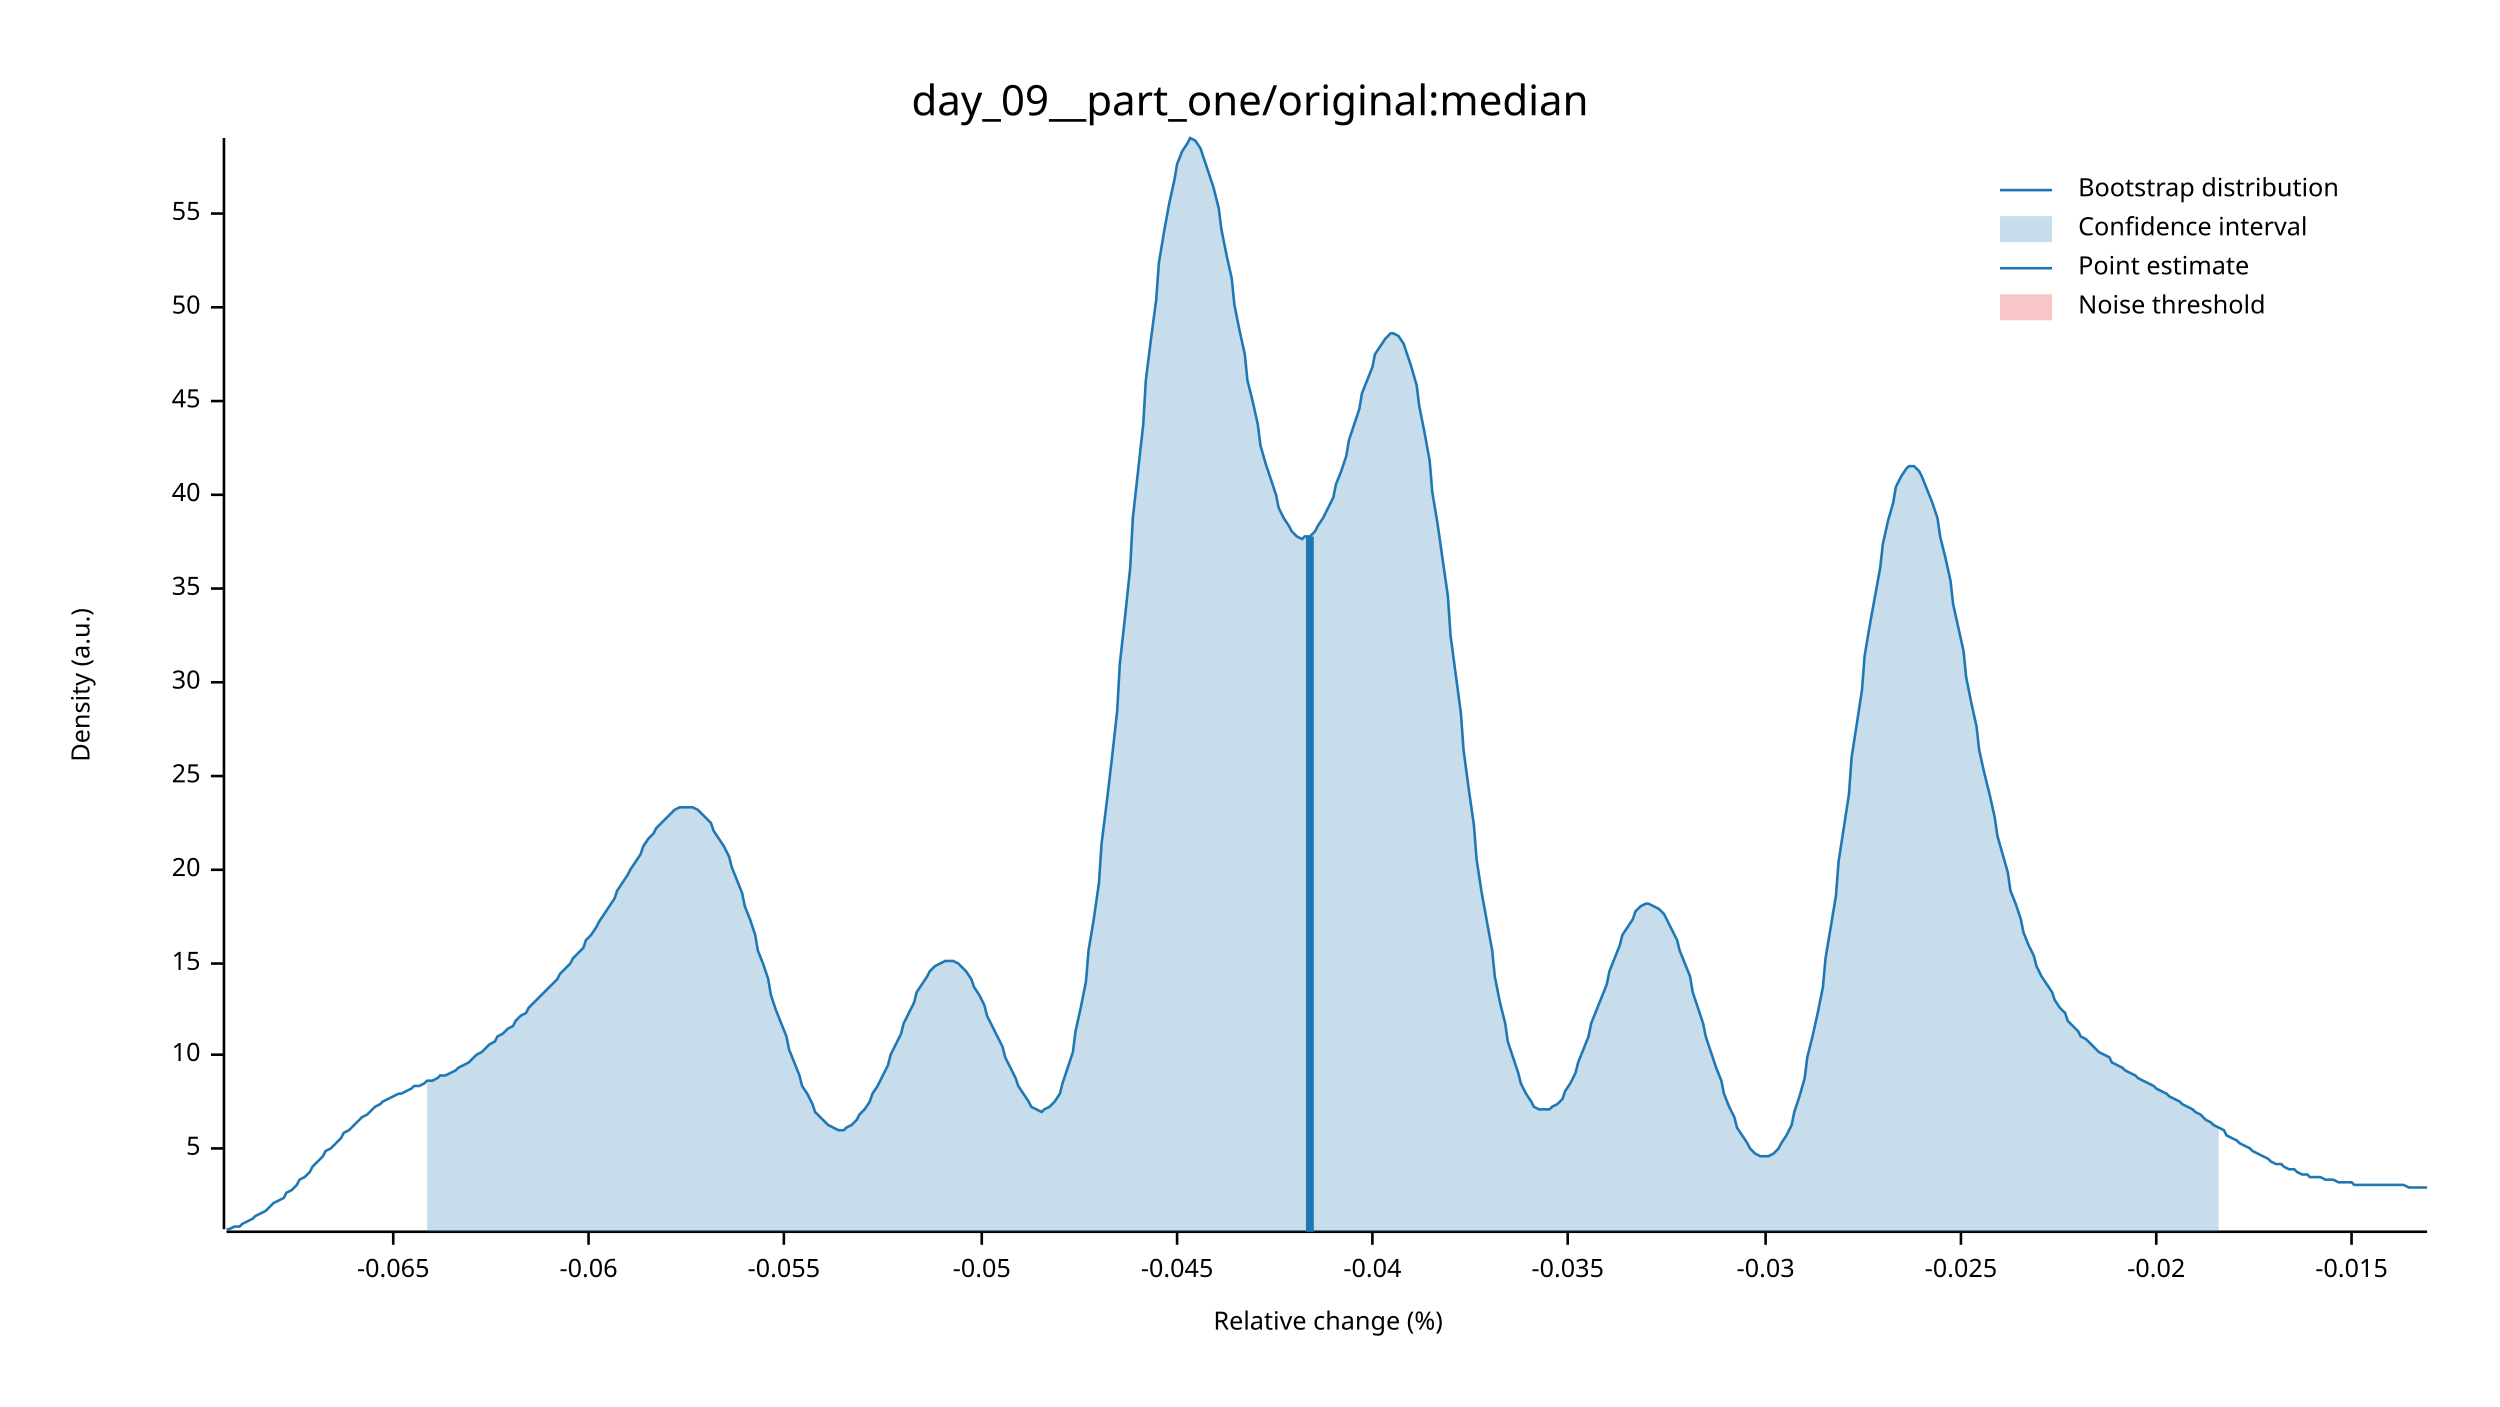
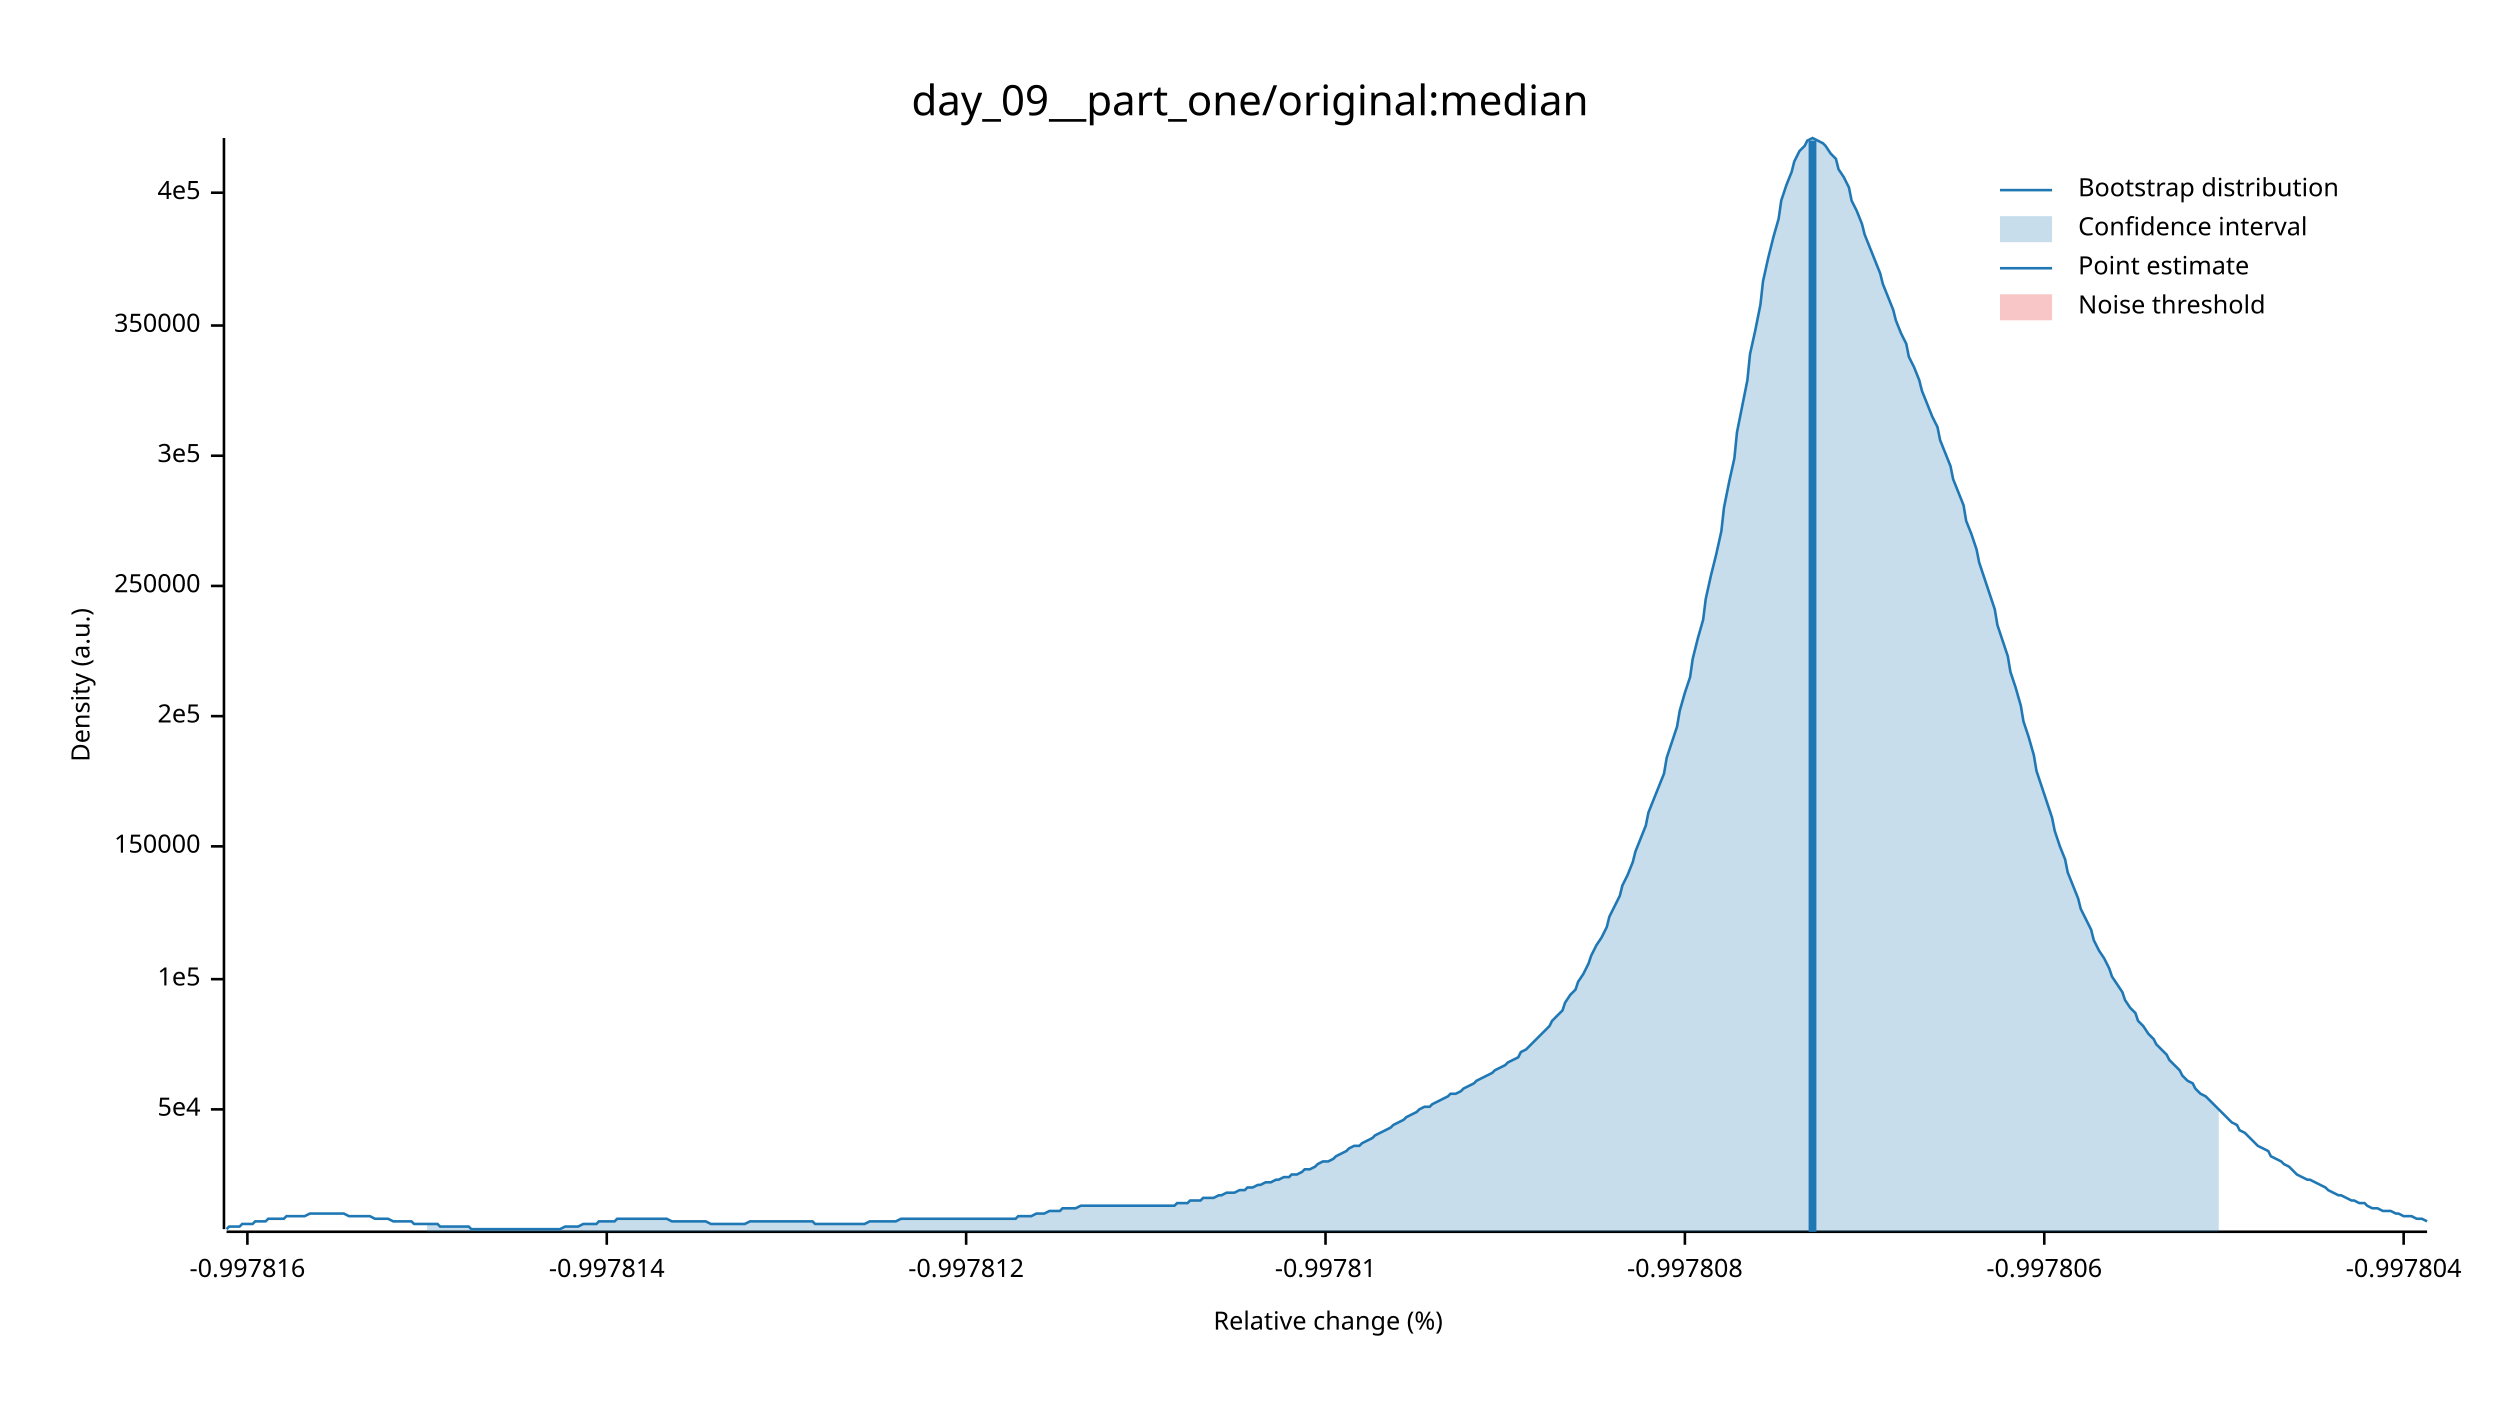
<svg xmlns="http://www.w3.org/2000/svg" width="960" height="540" viewBox="0 0 960 540">
  <text x="480" y="32" dy="0.76em" text-anchor="middle" font-family="sans-serif" font-size="16.129" opacity="1" fill="#000000">
day_09__part_one/original:median
</text>
  <text x="27" y="263" dy="0.76em" text-anchor="middle" font-family="sans-serif" font-size="9.677" opacity="1" fill="#000000" transform="rotate(270, 27, 263)">
Density (a.u.)
</text>
  <text x="510" y="513" dy="-0.5ex" text-anchor="middle" font-family="sans-serif" font-size="9.677" opacity="1" fill="#000000">
Relative change (%)
</text>
  <polyline fill="none" opacity="1" stroke="#000000" stroke-width="1" points="86,53 86,472 " />
-   <text x="77" y="441" dy="0.5ex" text-anchor="end" font-family="sans-serif" font-size="9.677" opacity="1" fill="#000000">
- 5
+   <text x="77" y="426" dy="0.5ex" text-anchor="end" font-family="sans-serif" font-size="9.677" opacity="1" fill="#000000">
+ 5e4
</text>
-   <polyline fill="none" opacity="1" stroke="#000000" stroke-width="1" points="81,441 86,441 " />
-   <text x="77" y="405" dy="0.5ex" text-anchor="end" font-family="sans-serif" font-size="9.677" opacity="1" fill="#000000">
- 10
+   <polyline fill="none" opacity="1" stroke="#000000" stroke-width="1" points="81,426 86,426 " />
+   <text x="77" y="376" dy="0.5ex" text-anchor="end" font-family="sans-serif" font-size="9.677" opacity="1" fill="#000000">
+ 1e5
</text>
-   <polyline fill="none" opacity="1" stroke="#000000" stroke-width="1" points="81,405 86,405 " />
-   <text x="77" y="370" dy="0.5ex" text-anchor="end" font-family="sans-serif" font-size="9.677" opacity="1" fill="#000000">
- 15
+   <polyline fill="none" opacity="1" stroke="#000000" stroke-width="1" points="81,376 86,376 " />
+   <text x="77" y="325" dy="0.5ex" text-anchor="end" font-family="sans-serif" font-size="9.677" opacity="1" fill="#000000">
+ 150000
</text>
-   <polyline fill="none" opacity="1" stroke="#000000" stroke-width="1" points="81,370 86,370 " />
-   <text x="77" y="334" dy="0.5ex" text-anchor="end" font-family="sans-serif" font-size="9.677" opacity="1" fill="#000000">
- 20
+   <polyline fill="none" opacity="1" stroke="#000000" stroke-width="1" points="81,325 86,325 " />
+   <text x="77" y="275" dy="0.5ex" text-anchor="end" font-family="sans-serif" font-size="9.677" opacity="1" fill="#000000">
+ 2e5
</text>
-   <polyline fill="none" opacity="1" stroke="#000000" stroke-width="1" points="81,334 86,334 " />
-   <text x="77" y="298" dy="0.5ex" text-anchor="end" font-family="sans-serif" font-size="9.677" opacity="1" fill="#000000">
- 25
+   <polyline fill="none" opacity="1" stroke="#000000" stroke-width="1" points="81,275 86,275 " />
+   <text x="77" y="225" dy="0.5ex" text-anchor="end" font-family="sans-serif" font-size="9.677" opacity="1" fill="#000000">
+ 250000
</text>
-   <polyline fill="none" opacity="1" stroke="#000000" stroke-width="1" points="81,298 86,298 " />
-   <text x="77" y="262" dy="0.5ex" text-anchor="end" font-family="sans-serif" font-size="9.677" opacity="1" fill="#000000">
- 30
+   <polyline fill="none" opacity="1" stroke="#000000" stroke-width="1" points="81,225 86,225 " />
+   <text x="77" y="175" dy="0.5ex" text-anchor="end" font-family="sans-serif" font-size="9.677" opacity="1" fill="#000000">
+ 3e5
</text>
-   <polyline fill="none" opacity="1" stroke="#000000" stroke-width="1" points="81,262 86,262 " />
-   <text x="77" y="226" dy="0.5ex" text-anchor="end" font-family="sans-serif" font-size="9.677" opacity="1" fill="#000000">
- 35
+   <polyline fill="none" opacity="1" stroke="#000000" stroke-width="1" points="81,175 86,175 " />
+   <text x="77" y="125" dy="0.5ex" text-anchor="end" font-family="sans-serif" font-size="9.677" opacity="1" fill="#000000">
+ 350000
</text>
-   <polyline fill="none" opacity="1" stroke="#000000" stroke-width="1" points="81,226 86,226 " />
-   <text x="77" y="190" dy="0.5ex" text-anchor="end" font-family="sans-serif" font-size="9.677" opacity="1" fill="#000000">
- 40
+   <polyline fill="none" opacity="1" stroke="#000000" stroke-width="1" points="81,125 86,125 " />
+   <text x="77" y="74" dy="0.5ex" text-anchor="end" font-family="sans-serif" font-size="9.677" opacity="1" fill="#000000">
+ 4e5
</text>
-   <polyline fill="none" opacity="1" stroke="#000000" stroke-width="1" points="81,190 86,190 " />
-   <text x="77" y="154" dy="0.5ex" text-anchor="end" font-family="sans-serif" font-size="9.677" opacity="1" fill="#000000">
- 45
+   <polyline fill="none" opacity="1" stroke="#000000" stroke-width="1" points="81,74 86,74 " />
+   <polyline fill="none" opacity="1" stroke="#000000" stroke-width="1" points="87,473 932,473 " />
+   <text x="95" y="483" dy="0.76em" text-anchor="middle" font-family="sans-serif" font-size="9.677" opacity="1" fill="#000000">
+ -0.997816
</text>
-   <polyline fill="none" opacity="1" stroke="#000000" stroke-width="1" points="81,154 86,154 " />
-   <text x="77" y="118" dy="0.5ex" text-anchor="end" font-family="sans-serif" font-size="9.677" opacity="1" fill="#000000">
- 50
+   <polyline fill="none" opacity="1" stroke="#000000" stroke-width="1" points="95,473 95,478 " />
+   <text x="233" y="483" dy="0.76em" text-anchor="middle" font-family="sans-serif" font-size="9.677" opacity="1" fill="#000000">
+ -0.997814
</text>
-   <polyline fill="none" opacity="1" stroke="#000000" stroke-width="1" points="81,118 86,118 " />
-   <text x="77" y="82" dy="0.5ex" text-anchor="end" font-family="sans-serif" font-size="9.677" opacity="1" fill="#000000">
- 55
+   <polyline fill="none" opacity="1" stroke="#000000" stroke-width="1" points="233,473 233,478 " />
+   <text x="371" y="483" dy="0.76em" text-anchor="middle" font-family="sans-serif" font-size="9.677" opacity="1" fill="#000000">
+ -0.997812
</text>
-   <polyline fill="none" opacity="1" stroke="#000000" stroke-width="1" points="81,82 86,82 " />
-   <polyline fill="none" opacity="1" stroke="#000000" stroke-width="1" points="87,473 932,473 " />
-   <text x="151" y="483" dy="0.76em" text-anchor="middle" font-family="sans-serif" font-size="9.677" opacity="1" fill="#000000">
- -0.065
+   <polyline fill="none" opacity="1" stroke="#000000" stroke-width="1" points="371,473 371,478 " />
+   <text x="509" y="483" dy="0.76em" text-anchor="middle" font-family="sans-serif" font-size="9.677" opacity="1" fill="#000000">
+ -0.99781
</text>
-   <polyline fill="none" opacity="1" stroke="#000000" stroke-width="1" points="151,473 151,478 " />
-   <text x="226" y="483" dy="0.76em" text-anchor="middle" font-family="sans-serif" font-size="9.677" opacity="1" fill="#000000">
- -0.06
+   <polyline fill="none" opacity="1" stroke="#000000" stroke-width="1" points="509,473 509,478 " />
+   <text x="647" y="483" dy="0.76em" text-anchor="middle" font-family="sans-serif" font-size="9.677" opacity="1" fill="#000000">
+ -0.997808
</text>
-   <polyline fill="none" opacity="1" stroke="#000000" stroke-width="1" points="226,473 226,478 " />
-   <text x="301" y="483" dy="0.76em" text-anchor="middle" font-family="sans-serif" font-size="9.677" opacity="1" fill="#000000">
- -0.055
+   <polyline fill="none" opacity="1" stroke="#000000" stroke-width="1" points="647,473 647,478 " />
+   <text x="785" y="483" dy="0.76em" text-anchor="middle" font-family="sans-serif" font-size="9.677" opacity="1" fill="#000000">
+ -0.997806
</text>
-   <polyline fill="none" opacity="1" stroke="#000000" stroke-width="1" points="301,473 301,478 " />
-   <text x="377" y="483" dy="0.76em" text-anchor="middle" font-family="sans-serif" font-size="9.677" opacity="1" fill="#000000">
- -0.05
+   <polyline fill="none" opacity="1" stroke="#000000" stroke-width="1" points="785,473 785,478 " />
+   <text x="923" y="483" dy="0.76em" text-anchor="middle" font-family="sans-serif" font-size="9.677" opacity="1" fill="#000000">
+ -0.997804
</text>
-   <polyline fill="none" opacity="1" stroke="#000000" stroke-width="1" points="377,473 377,478 " />
-   <text x="452" y="483" dy="0.76em" text-anchor="middle" font-family="sans-serif" font-size="9.677" opacity="1" fill="#000000">
- -0.045
- </text>
-   <polyline fill="none" opacity="1" stroke="#000000" stroke-width="1" points="452,473 452,478 " />
-   <text x="527" y="483" dy="0.76em" text-anchor="middle" font-family="sans-serif" font-size="9.677" opacity="1" fill="#000000">
- -0.04
- </text>
-   <polyline fill="none" opacity="1" stroke="#000000" stroke-width="1" points="527,473 527,478 " />
-   <text x="602" y="483" dy="0.76em" text-anchor="middle" font-family="sans-serif" font-size="9.677" opacity="1" fill="#000000">
- -0.035
- </text>
-   <polyline fill="none" opacity="1" stroke="#000000" stroke-width="1" points="602,473 602,478 " />
-   <text x="678" y="483" dy="0.76em" text-anchor="middle" font-family="sans-serif" font-size="9.677" opacity="1" fill="#000000">
- -0.03
- </text>
-   <polyline fill="none" opacity="1" stroke="#000000" stroke-width="1" points="678,473 678,478 " />
-   <text x="753" y="483" dy="0.76em" text-anchor="middle" font-family="sans-serif" font-size="9.677" opacity="1" fill="#000000">
- -0.025
- </text>
-   <polyline fill="none" opacity="1" stroke="#000000" stroke-width="1" points="753,473 753,478 " />
-   <text x="828" y="483" dy="0.76em" text-anchor="middle" font-family="sans-serif" font-size="9.677" opacity="1" fill="#000000">
- -0.02
- </text>
-   <polyline fill="none" opacity="1" stroke="#000000" stroke-width="1" points="828,473 828,478 " />
-   <text x="903" y="483" dy="0.76em" text-anchor="middle" font-family="sans-serif" font-size="9.677" opacity="1" fill="#000000">
- -0.015
- </text>
-   <polyline fill="none" opacity="1" stroke="#000000" stroke-width="1" points="903,473 903,478 " />
-   <polyline fill="none" opacity="1" stroke="#1F78B4" stroke-width="1" points="87,472 88,472 90,471 92,471 93,470 95,469 97,468 98,467 100,466 102,465 103,464 105,462 107,461 109,460 110,458 112,457 114,455 115,453 117,452 119,450 120,448 122,446 124,444 125,442 127,441 129,439 131,437 132,435 134,434 136,432 137,431 139,429 141,428 142,427 144,425 146,424 147,423 149,422 151,421 153,420 154,420 156,419 158,418 159,417 161,417 163,416 164,415 166,415 168,414 169,413 171,413 173,412 175,411 176,410 178,409 180,408 181,407 183,405 185,404 186,403 188,401 190,400 191,398 193,397 195,395 197,394 198,392 200,390 202,389 203,387 205,385 207,383 208,382 210,380 212,378 214,376 215,374 217,372 219,370 220,368 222,366 224,364 225,361 227,359 229,356 230,354 232,351 234,348 236,345 237,342 239,339 241,336 242,334 244,331 246,328 247,325 249,322 251,320 252,318 254,316 256,314 258,312 259,311 261,310 263,310 264,310 266,310 268,311 269,312 271,314 273,316 274,319 276,322 278,325 280,329 281,333 283,338 285,343 286,348 288,353 290,359 291,365 293,370 295,376 296,382 298,388 300,393 302,398 303,403 305,408 307,413 308,417 310,420 312,424 313,427 315,429 317,431 318,432 320,433 322,434 324,434 325,433 327,432 329,430 330,428 332,426 334,423 335,420 337,417 339,413 341,409 342,405 344,401 346,397 347,393 349,389 351,385 352,381 354,378 356,375 357,373 359,371 361,370 363,369 364,369 366,369 368,370 369,371 371,373 373,376 374,379 376,382 378,386 379,390 381,394 383,398 385,402 386,406 388,410 390,414 391,417 393,420 395,423 396,425 398,426 400,427 401,426 403,425 405,423 407,420 408,416 410,410 412,404 413,396 415,387 417,377 418,365 420,353 422,339 423,324 425,308 427,291 429,273 430,255 432,237 434,218 435,199 437,181 439,163 440,146 442,130 444,115 445,101 447,89 449,78 451,69 452,63 454,58 456,55 457,53 459,54 461,57 462,60 464,66 466,72 468,80 469,88 471,98 473,107 474,117 476,127 478,136 479,146 481,154 483,163 484,171 486,178 488,184 490,190 491,195 493,199 495,202 496,204 498,206 500,207 501,206 503,206 505,204 506,202 508,199 510,195 512,191 513,186 515,181 517,175 518,169 520,163 522,157 523,151 525,146 527,141 528,136 530,133 532,130 534,128 535,128 537,129 539,132 540,135 542,141 544,148 545,156 547,166 549,177 550,189 552,201 554,215 556,229 557,244 559,259 561,274 562,288 564,303 566,317 567,330 569,343 571,354 573,365 574,375 576,385 578,393 579,400 581,406 583,412 584,416 586,420 588,423 589,425 591,426 593,426 595,426 596,425 598,424 600,422 601,419 603,416 605,412 606,408 608,403 610,398 611,393 613,388 615,383 617,378 618,373 620,368 622,363 623,359 625,356 627,353 628,350 630,348 632,347 633,347 635,348 637,349 639,351 640,353 642,357 644,361 645,365 647,370 649,375 650,381 652,387 654,393 655,398 657,404 659,410 661,415 662,420 664,425 666,429 667,433 669,436 671,439 672,441 674,443 676,444 677,444 679,444 681,443 683,441 684,439 686,436 688,432 689,427 691,421 693,414 694,406 696,398 698,389 700,379 701,368 703,356 705,344 706,331 708,318 710,305 711,291 713,278 715,265 716,252 718,240 720,229 722,218 723,209 725,200 727,193 728,187 730,183 732,180 733,179 735,179 737,181 738,183 740,188 742,193 744,199 745,206 747,214 749,223 750,232 752,241 754,250 755,260 757,270 759,279 760,288 762,297 764,305 766,314 767,321 769,328 771,335 772,342 774,347 776,353 777,358 779,363 781,367 782,371 784,375 786,378 788,381 789,384 791,387 793,389 794,392 796,394 798,396 799,398 801,399 803,401 804,402 806,404 808,405 810,406 811,408 813,409 815,410 816,411 818,412 820,413 821,414 823,415 825,416 827,417 828,418 830,419 832,420 833,421 835,422 837,423 838,424 840,425 842,426 843,427 845,428 847,430 849,431 850,432 852,433 854,434 855,436 857,437 859,438 860,439 862,440 864,441 865,442 867,443 869,444 871,445 872,446 874,447 876,447 877,448 879,449 881,449 882,450 884,451 886,451 887,452 889,452 891,452 893,453 894,453 896,453 898,454 899,454 901,454 903,454 904,455 906,455 908,455 909,455 911,455 913,455 915,455 916,455 918,455 920,455 921,455 923,455 925,456 926,456 928,456 930,456 932,456 " />
-   <polygon opacity="0.25" fill="#1F78B4" points="164,415 166,415 168,414 169,413 171,413 173,412 175,411 176,410 178,409 180,408 181,407 183,405 185,404 186,403 188,401 190,400 191,398 193,397 195,395 197,394 198,392 200,390 202,389 203,387 205,385 207,383 208,382 210,380 212,378 214,376 215,374 217,372 219,370 220,368 222,366 224,364 225,361 227,359 229,356 230,354 232,351 234,348 236,345 237,342 239,339 241,336 242,334 244,331 246,328 247,325 249,322 251,320 252,318 254,316 256,314 258,312 259,311 261,310 263,310 264,310 266,310 268,311 269,312 271,314 273,316 274,319 276,322 278,325 280,329 281,333 283,338 285,343 286,348 288,353 290,359 291,365 293,370 295,376 296,382 298,388 300,393 302,398 303,403 305,408 307,413 308,417 310,420 312,424 313,427 315,429 317,431 318,432 320,433 322,434 324,434 325,433 327,432 329,430 330,428 332,426 334,423 335,420 337,417 339,413 341,409 342,405 344,401 346,397 347,393 349,389 351,385 352,381 354,378 356,375 357,373 359,371 361,370 363,369 364,369 366,369 368,370 369,371 371,373 373,376 374,379 376,382 378,386 379,390 381,394 383,398 385,402 386,406 388,410 390,414 391,417 393,420 395,423 396,425 398,426 400,427 401,426 403,425 405,423 407,420 408,416 410,410 412,404 413,396 415,387 417,377 418,365 420,353 422,339 423,324 425,308 427,291 429,273 430,255 432,237 434,218 435,199 437,181 439,163 440,146 442,130 444,115 445,101 447,89 449,78 451,69 452,63 454,58 456,55 457,53 459,54 461,57 462,60 464,66 466,72 468,80 469,88 471,98 473,107 474,117 476,127 478,136 479,146 481,154 483,163 484,171 486,178 488,184 490,190 491,195 493,199 495,202 496,204 498,206 500,207 501,206 503,206 505,204 506,202 508,199 510,195 512,191 513,186 515,181 517,175 518,169 520,163 522,157 523,151 525,146 527,141 528,136 530,133 532,130 534,128 535,128 537,129 539,132 540,135 542,141 544,148 545,156 547,166 549,177 550,189 552,201 554,215 556,229 557,244 559,259 561,274 562,288 564,303 566,317 567,330 569,343 571,354 573,365 574,375 576,385 578,393 579,400 581,406 583,412 584,416 586,420 588,423 589,425 591,426 593,426 595,426 596,425 598,424 600,422 601,419 603,416 605,412 606,408 608,403 610,398 611,393 613,388 615,383 617,378 618,373 620,368 622,363 623,359 625,356 627,353 628,350 630,348 632,347 633,347 635,348 637,349 639,351 640,353 642,357 644,361 645,365 647,370 649,375 650,381 652,387 654,393 655,398 657,404 659,410 661,415 662,420 664,425 666,429 667,433 669,436 671,439 672,441 674,443 676,444 677,444 679,444 681,443 683,441 684,439 686,436 688,432 689,427 691,421 693,414 694,406 696,398 698,389 700,379 701,368 703,356 705,344 706,331 708,318 710,305 711,291 713,278 715,265 716,252 718,240 720,229 722,218 723,209 725,200 727,193 728,187 730,183 732,180 733,179 735,179 737,181 738,183 740,188 742,193 744,199 745,206 747,214 749,223 750,232 752,241 754,250 755,260 757,270 759,279 760,288 762,297 764,305 766,314 767,321 769,328 771,335 772,342 774,347 776,353 777,358 779,363 781,367 782,371 784,375 786,378 788,381 789,384 791,387 793,389 794,392 796,394 798,396 799,398 801,399 803,401 804,402 806,404 808,405 810,406 811,408 813,409 815,410 816,411 818,412 820,413 821,414 823,415 825,416 827,417 828,418 830,419 832,420 833,421 835,422 837,423 838,424 840,425 842,426 843,427 845,428 847,430 849,431 850,432 852,433 852,473 164,473 " />
-   <polyline fill="none" opacity="1" stroke="#1F78B4" stroke-width="3" points="503,473 503,206 " />
+   <polyline fill="none" opacity="1" stroke="#000000" stroke-width="1" points="923,473 923,478 " />
+   <polyline fill="none" opacity="1" stroke="#1F78B4" stroke-width="1" points="87,472 88,471 90,471 92,471 93,470 95,470 97,470 98,469 100,469 102,469 103,468 105,468 107,468 109,468 110,467 112,467 114,467 115,467 117,467 119,466 120,466 122,466 124,466 125,466 127,466 129,466 131,466 132,466 134,467 136,467 137,467 139,467 141,467 142,467 144,468 146,468 147,468 149,468 151,469 153,469 154,469 156,469 158,469 159,470 161,470 163,470 164,470 166,470 168,470 169,471 171,471 173,471 175,471 176,471 178,471 180,471 181,472 183,472 185,472 186,472 188,472 190,472 191,472 193,472 195,472 197,472 198,472 200,472 202,472 203,472 205,472 207,472 208,472 210,472 212,472 214,472 215,472 217,471 219,471 220,471 222,471 224,470 225,470 227,470 229,470 230,469 232,469 234,469 236,469 237,468 239,468 241,468 242,468 244,468 246,468 247,468 249,468 251,468 252,468 254,468 256,468 258,469 259,469 261,469 263,469 264,469 266,469 268,469 269,469 271,469 273,470 274,470 276,470 278,470 280,470 281,470 283,470 285,470 286,470 288,469 290,469 291,469 293,469 295,469 296,469 298,469 300,469 302,469 303,469 305,469 307,469 308,469 310,469 312,469 313,470 315,470 317,470 318,470 320,470 322,470 324,470 325,470 327,470 329,470 330,470 332,470 334,469 335,469 337,469 339,469 341,469 342,469 344,469 346,468 347,468 349,468 351,468 352,468 354,468 356,468 357,468 359,468 361,468 363,468 364,468 366,468 368,468 369,468 371,468 373,468 374,468 376,468 378,468 379,468 381,468 383,468 385,468 386,468 388,468 390,468 391,467 393,467 395,467 396,467 398,466 400,466 401,466 403,465 405,465 407,465 408,464 410,464 412,464 413,464 415,463 417,463 418,463 420,463 422,463 423,463 425,463 427,463 429,463 430,463 432,463 434,463 435,463 437,463 439,463 440,463 442,463 444,463 445,463 447,463 449,463 451,463 452,462 454,462 456,462 457,461 459,461 461,461 462,460 464,460 466,460 468,459 469,459 471,458 473,458 474,458 476,457 478,457 479,456 481,456 483,455 484,455 486,454 488,454 490,453 491,453 493,452 495,452 496,451 498,451 500,450 501,449 503,449 505,448 506,447 508,446 510,446 512,445 513,444 515,443 517,442 518,441 520,440 522,440 523,439 525,438 527,437 528,436 530,435 532,434 534,433 535,432 537,431 539,430 540,429 542,428 544,427 545,426 547,425 549,425 550,424 552,423 554,422 556,421 557,420 559,420 561,419 562,418 564,417 566,416 567,415 569,414 571,413 573,412 574,411 576,410 578,409 579,408 581,407 583,406 584,404 586,403 588,401 589,400 591,398 593,396 595,394 596,392 598,390 600,388 601,385 603,382 605,380 606,377 608,374 610,370 611,367 613,363 615,360 617,356 618,352 620,348 622,344 623,340 625,336 627,331 628,327 630,322 632,317 633,312 635,307 637,302 639,297 640,291 642,285 644,279 645,273 647,266 649,260 650,253 652,245 654,238 655,230 657,221 659,213 661,204 662,195 664,185 666,176 667,166 669,156 671,146 672,136 674,127 676,117 677,108 679,99 681,91 683,84 684,77 686,71 688,66 689,62 691,58 693,56 694,54 696,53 698,54 700,55 701,56 703,59 705,61 706,65 708,68 710,72 711,77 713,81 715,86 716,90 718,95 720,100 722,105 723,109 725,114 727,119 728,123 730,128 732,132 733,137 735,141 737,146 738,150 740,155 742,160 744,164 745,169 747,174 749,179 750,184 752,189 754,194 755,200 757,205 759,211 760,216 762,222 764,228 766,234 767,240 769,246 771,252 772,258 774,264 776,271 777,277 779,283 781,290 782,296 784,302 786,308 788,314 789,319 791,325 793,330 794,335 796,340 798,345 799,349 801,353 803,357 804,361 806,365 808,368 810,372 811,375 813,378 815,381 816,384 818,387 820,389 821,392 823,394 825,397 827,399 828,401 830,403 832,405 833,407 835,409 837,411 838,413 840,415 842,416 843,418 845,420 847,421 849,423 850,424 852,426 854,428 855,429 857,431 859,432 860,434 862,435 864,437 865,438 867,440 869,441 871,442 872,444 874,445 876,446 877,447 879,448 881,450 882,451 884,452 886,453 887,453 889,454 891,455 893,456 894,457 896,458 898,459 899,459 901,460 903,461 904,461 906,462 908,462 909,463 911,464 913,464 915,465 916,465 918,465 920,466 921,466 923,467 925,467 926,467 928,468 930,468 932,469 " />
+   <polygon opacity="0.25" fill="#1F78B4" points="164,470 166,470 168,470 169,471 171,471 173,471 175,471 176,471 178,471 180,471 181,472 183,472 185,472 186,472 188,472 190,472 191,472 193,472 195,472 197,472 198,472 200,472 202,472 203,472 205,472 207,472 208,472 210,472 212,472 214,472 215,472 217,471 219,471 220,471 222,471 224,470 225,470 227,470 229,470 230,469 232,469 234,469 236,469 237,468 239,468 241,468 242,468 244,468 246,468 247,468 249,468 251,468 252,468 254,468 256,468 258,469 259,469 261,469 263,469 264,469 266,469 268,469 269,469 271,469 273,470 274,470 276,470 278,470 280,470 281,470 283,470 285,470 286,470 288,469 290,469 291,469 293,469 295,469 296,469 298,469 300,469 302,469 303,469 305,469 307,469 308,469 310,469 312,469 313,470 315,470 317,470 318,470 320,470 322,470 324,470 325,470 327,470 329,470 330,470 332,470 334,469 335,469 337,469 339,469 341,469 342,469 344,469 346,468 347,468 349,468 351,468 352,468 354,468 356,468 357,468 359,468 361,468 363,468 364,468 366,468 368,468 369,468 371,468 373,468 374,468 376,468 378,468 379,468 381,468 383,468 385,468 386,468 388,468 390,468 391,467 393,467 395,467 396,467 398,466 400,466 401,466 403,465 405,465 407,465 408,464 410,464 412,464 413,464 415,463 417,463 418,463 420,463 422,463 423,463 425,463 427,463 429,463 430,463 432,463 434,463 435,463 437,463 439,463 440,463 442,463 444,463 445,463 447,463 449,463 451,463 452,462 454,462 456,462 457,461 459,461 461,461 462,460 464,460 466,460 468,459 469,459 471,458 473,458 474,458 476,457 478,457 479,456 481,456 483,455 484,455 486,454 488,454 490,453 491,453 493,452 495,452 496,451 498,451 500,450 501,449 503,449 505,448 506,447 508,446 510,446 512,445 513,444 515,443 517,442 518,441 520,440 522,440 523,439 525,438 527,437 528,436 530,435 532,434 534,433 535,432 537,431 539,430 540,429 542,428 544,427 545,426 547,425 549,425 550,424 552,423 554,422 556,421 557,420 559,420 561,419 562,418 564,417 566,416 567,415 569,414 571,413 573,412 574,411 576,410 578,409 579,408 581,407 583,406 584,404 586,403 588,401 589,400 591,398 593,396 595,394 596,392 598,390 600,388 601,385 603,382 605,380 606,377 608,374 610,370 611,367 613,363 615,360 617,356 618,352 620,348 622,344 623,340 625,336 627,331 628,327 630,322 632,317 633,312 635,307 637,302 639,297 640,291 642,285 644,279 645,273 647,266 649,260 650,253 652,245 654,238 655,230 657,221 659,213 661,204 662,195 664,185 666,176 667,166 669,156 671,146 672,136 674,127 676,117 677,108 679,99 681,91 683,84 684,77 686,71 688,66 689,62 691,58 693,56 694,54 696,53 698,54 700,55 701,56 703,59 705,61 706,65 708,68 710,72 711,77 713,81 715,86 716,90 718,95 720,100 722,105 723,109 725,114 727,119 728,123 730,128 732,132 733,137 735,141 737,146 738,150 740,155 742,160 744,164 745,169 747,174 749,179 750,184 752,189 754,194 755,200 757,205 759,211 760,216 762,222 764,228 766,234 767,240 769,246 771,252 772,258 774,264 776,271 777,277 779,283 781,290 782,296 784,302 786,308 788,314 789,319 791,325 793,330 794,335 796,340 798,345 799,349 801,353 803,357 804,361 806,365 808,368 810,372 811,375 813,378 815,381 816,384 818,387 820,389 821,392 823,394 825,397 827,399 828,401 830,403 832,405 833,407 835,409 837,411 838,413 840,415 842,416 843,418 845,420 847,421 849,423 850,424 852,426 852,473 164,473 " />
+   <polyline fill="none" opacity="1" stroke="#1F78B4" stroke-width="3" points="696,473 696,54 " />
  <rect x="509" y="53" width="0" height="419" opacity="0.1" fill="#E31A1C" stroke="none" />
  <text x="798" y="68" dy="0.76em" text-anchor="start" font-family="sans-serif" font-size="9.677" opacity="1" fill="#000000">
Bootstrap distribution
</text>
  <text x="798" y="83" dy="0.76em" text-anchor="start" font-family="sans-serif" font-size="9.677" opacity="1" fill="#000000">
Confidence interval
</text>
  <text x="798" y="98" dy="0.76em" text-anchor="start" font-family="sans-serif" font-size="9.677" opacity="1" fill="#000000">
Point estimate
</text>
  <text x="798" y="113" dy="0.76em" text-anchor="start" font-family="sans-serif" font-size="9.677" opacity="1" fill="#000000">
Noise threshold
</text>
  <polyline fill="none" opacity="1" stroke="#1F78B4" stroke-width="1" points="768,73 788,73 " />
  <rect x="768" y="83" width="20" height="10" opacity="0.25" fill="#1F78B4" stroke="none" />
  <polyline fill="none" opacity="1" stroke="#1F78B4" stroke-width="1" points="768,103 788,103 " />
  <rect x="768" y="113" width="20" height="10" opacity="0.25" fill="#E31A1C" stroke="none" />
</svg>
